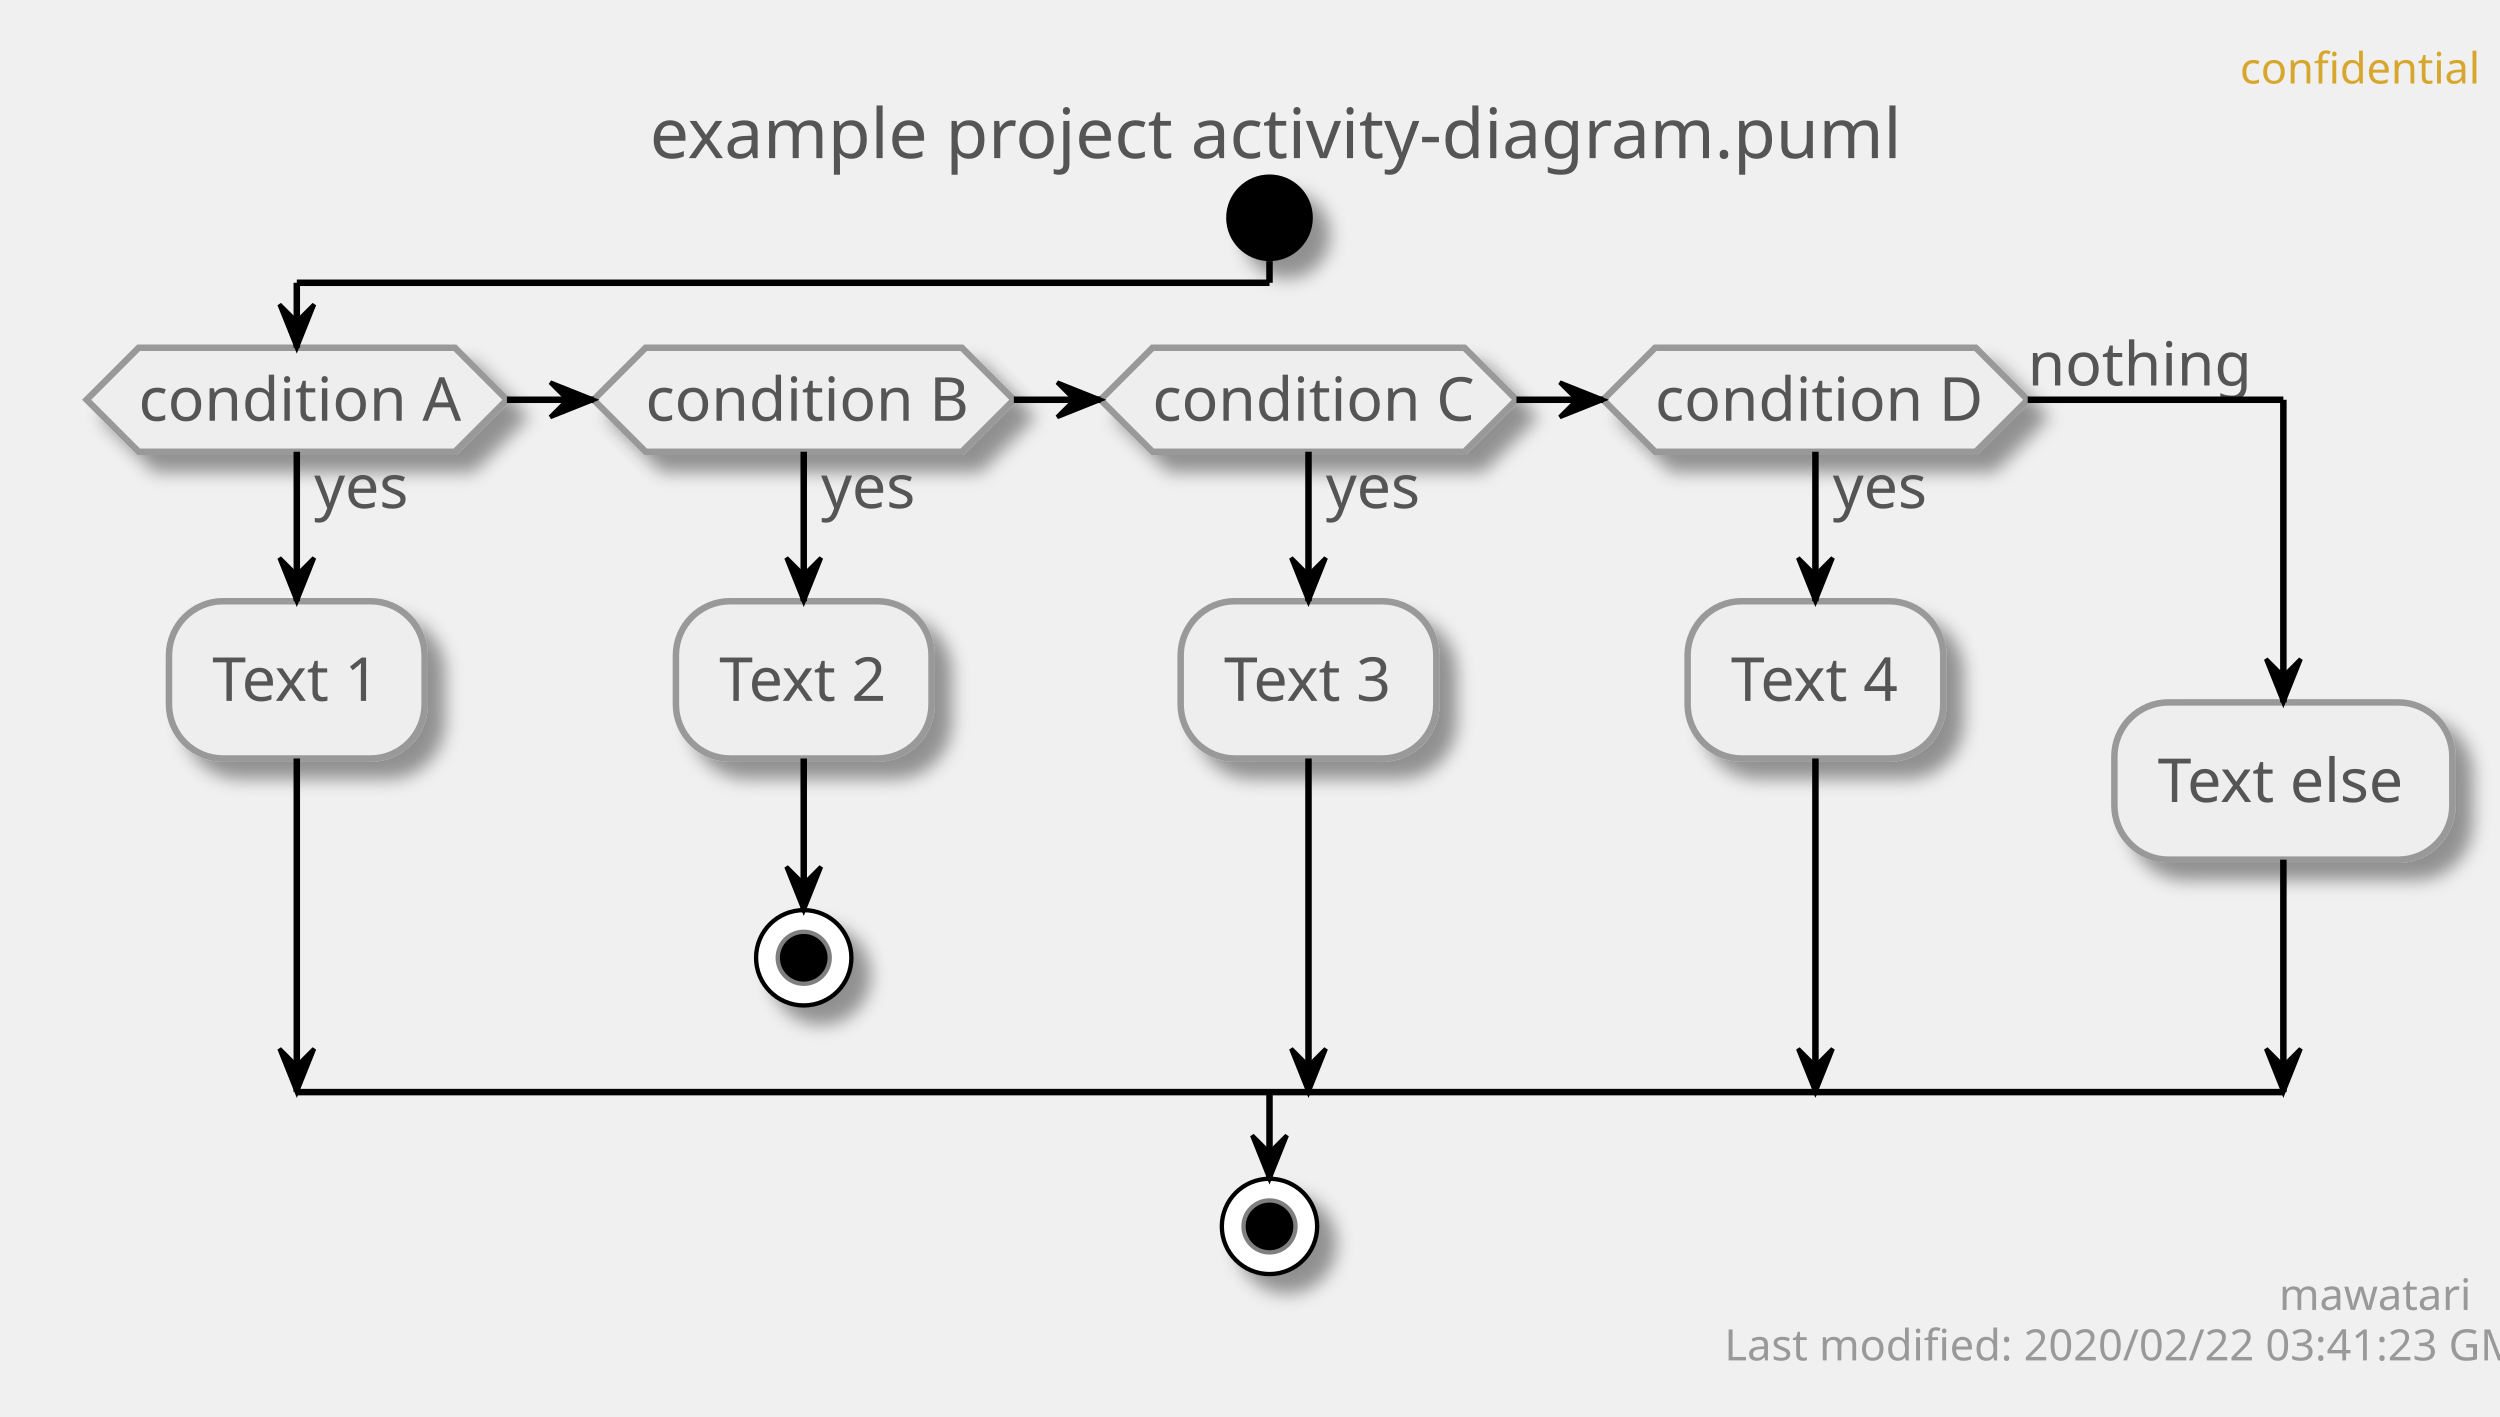
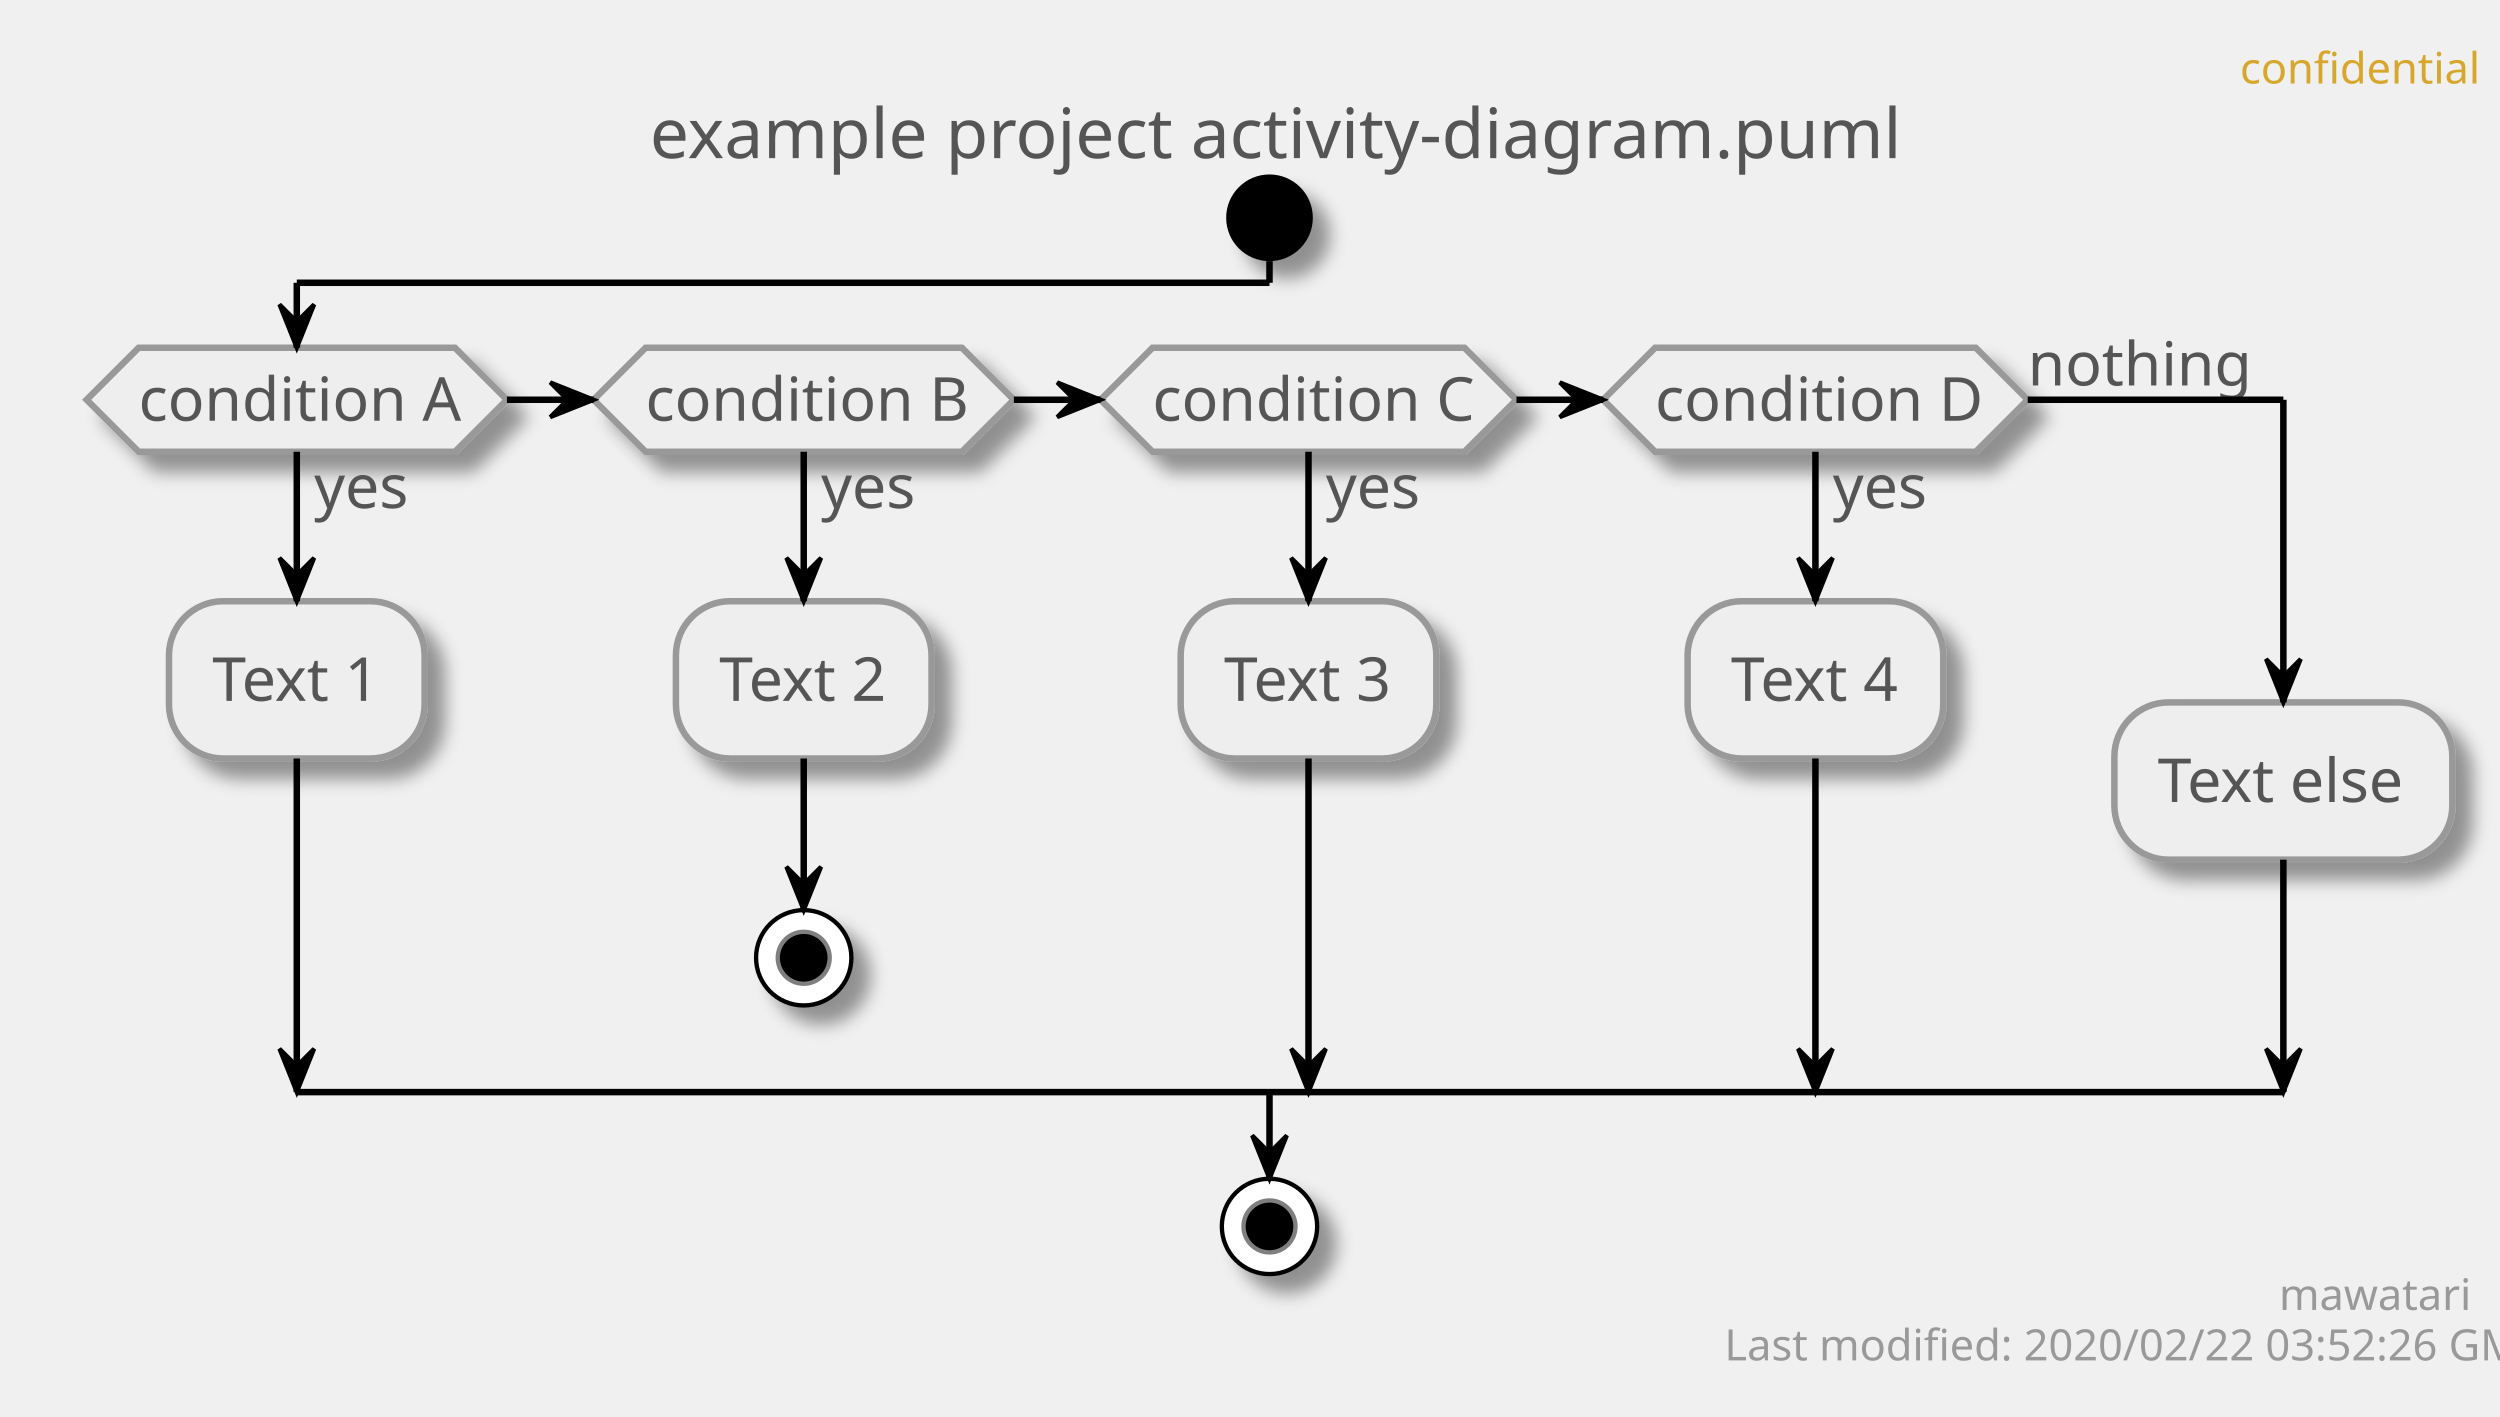
<svg xmlns="http://www.w3.org/2000/svg" contentScriptType="application/ecmascript" contentStyleType="text/css" height="327px" preserveAspectRatio="none" style="width:577px;height:327px;" version="1.1" viewBox="0 0 577 327" width="577px" zoomAndPan="magnify">
  <defs>
-     <filter height="300%" id="fl4lly29wi780" width="300%" x="-1" y="-1">
+     <filter height="300%" id="fnyc22s4wb0r1" width="300%" x="-1" y="-1">
      <feGaussianBlur result="blurOut" stdDeviation="2.0" />
      <feColorMatrix in="blurOut" result="blurOut2" type="matrix" values="0 0 0 0 0 0 0 0 0 0 0 0 0 0 0 0 0 0 .4 0" />
      <feOffset dx="4.0" dy="4.0" in="blurOut2" result="blurOut3" />
      <feBlend in="SourceGraphic" in2="blurOut3" mode="normal" />
    </filter>
  </defs>
  <g>
    <text fill="#D7A72D" font-family="sans-serif" font-size="10" lengthAdjust="spacingAndGlyphs" textLength="48" x="517" y="19.282">confidential</text>
    <text fill="#555555" font-family="sans-serif" font-size="16" lengthAdjust="spacingAndGlyphs" textLength="275" x="150" y="36.492">example project activity-diagram.puml</text>
-     <ellipse cx="293" cy="50.266" fill="#000000" filter="url(#fl4lly29wi780)" rx="10" ry="10" style="stroke: none; stroke-width: 1.0;" />
-     <polygon fill="#EEEEEE" filter="url(#fl4lly29wi780)" points="32,80.266,105,80.266,117,92.266,105,104.266,32,104.266,20,92.266,32,80.266" style="stroke: #999999; stroke-width: 1.5;" />
+     <ellipse cx="293" cy="50.266" fill="#000000" filter="url(#fnyc22s4wb0r1)" rx="10" ry="10" style="stroke: none; stroke-width: 1.0;" />
+     <polygon fill="#EEEEEE" filter="url(#fnyc22s4wb0r1)" points="32,80.266,105,80.266,117,92.266,105,104.266,32,104.266,20,92.266,32,80.266" style="stroke: #999999; stroke-width: 1.5;" />
    <text fill="#555555" font-family="sans-serif" font-size="14" lengthAdjust="spacingAndGlyphs" textLength="22" x="72.5" y="117.261">yes</text>
    <text fill="#555555" font-family="sans-serif" font-size="14" lengthAdjust="spacingAndGlyphs" textLength="73" x="32" y="97.112">condition A</text>
-     <rect fill="#EEEEEE" filter="url(#fl4lly29wi780)" height="36.297" rx="12.5" ry="12.5" style="stroke: #999999; stroke-width: 1.5;" width="59" x="39" y="138.761" />
+     <rect fill="#EEEEEE" filter="url(#fnyc22s4wb0r1)" height="36.297" rx="12.5" ry="12.5" style="stroke: #999999; stroke-width: 1.5;" width="59" x="39" y="138.761" />
    <text fill="#555555" font-family="sans-serif" font-size="14" lengthAdjust="spacingAndGlyphs" textLength="39" x="49" y="161.756">Text 1</text>
-     <polygon fill="#EEEEEE" filter="url(#fl4lly29wi780)" points="149,80.266,222,80.266,234,92.266,222,104.266,149,104.266,137,92.266,149,80.266" style="stroke: #999999; stroke-width: 1.5;" />
+     <polygon fill="#EEEEEE" filter="url(#fnyc22s4wb0r1)" points="149,80.266,222,80.266,234,92.266,222,104.266,149,104.266,137,92.266,149,80.266" style="stroke: #999999; stroke-width: 1.5;" />
    <text fill="#555555" font-family="sans-serif" font-size="14" lengthAdjust="spacingAndGlyphs" textLength="22" x="189.5" y="117.261">yes</text>
    <text fill="#555555" font-family="sans-serif" font-size="14" lengthAdjust="spacingAndGlyphs" textLength="73" x="149" y="97.112">condition B</text>
-     <rect fill="#EEEEEE" filter="url(#fl4lly29wi780)" height="36.297" rx="12.5" ry="12.5" style="stroke: #999999; stroke-width: 1.5;" width="59" x="156" y="138.761" />
+     <rect fill="#EEEEEE" filter="url(#fnyc22s4wb0r1)" height="36.297" rx="12.5" ry="12.5" style="stroke: #999999; stroke-width: 1.5;" width="59" x="156" y="138.761" />
    <text fill="#555555" font-family="sans-serif" font-size="14" lengthAdjust="spacingAndGlyphs" textLength="39" x="166" y="161.756">Text 2</text>
-     <ellipse cx="185.5" cy="221.058" fill="#FFFFFF" filter="url(#fl4lly29wi780)" rx="11" ry="11" style="stroke: #000000; stroke-width: 1.0;" />
+     <ellipse cx="185.5" cy="221.058" fill="#FFFFFF" filter="url(#fnyc22s4wb0r1)" rx="11" ry="11" style="stroke: #000000; stroke-width: 1.0;" />
    <ellipse cx="185.5" cy="221.058" fill="#000000" rx="6" ry="6" style="stroke: #7F7F7F; stroke-width: 1.0;" />
-     <polygon fill="#EEEEEE" filter="url(#fl4lly29wi780)" points="266,80.266,338,80.266,350,92.266,338,104.266,266,104.266,254,92.266,266,80.266" style="stroke: #999999; stroke-width: 1.5;" />
+     <polygon fill="#EEEEEE" filter="url(#fnyc22s4wb0r1)" points="266,80.266,338,80.266,350,92.266,338,104.266,266,104.266,254,92.266,266,80.266" style="stroke: #999999; stroke-width: 1.5;" />
    <text fill="#555555" font-family="sans-serif" font-size="14" lengthAdjust="spacingAndGlyphs" textLength="22" x="306" y="117.261">yes</text>
    <text fill="#555555" font-family="sans-serif" font-size="14" lengthAdjust="spacingAndGlyphs" textLength="72" x="266" y="97.112">condition C</text>
-     <rect fill="#EEEEEE" filter="url(#fl4lly29wi780)" height="36.297" rx="12.5" ry="12.5" style="stroke: #999999; stroke-width: 1.5;" width="59" x="272.5" y="138.761" />
+     <rect fill="#EEEEEE" filter="url(#fnyc22s4wb0r1)" height="36.297" rx="12.5" ry="12.5" style="stroke: #999999; stroke-width: 1.5;" width="59" x="272.5" y="138.761" />
    <text fill="#555555" font-family="sans-serif" font-size="14" lengthAdjust="spacingAndGlyphs" textLength="39" x="282.5" y="161.756">Text 3</text>
-     <polygon fill="#EEEEEE" filter="url(#fl4lly29wi780)" points="382,80.266,456,80.266,468,92.266,456,104.266,382,104.266,370,92.266,382,80.266" style="stroke: #999999; stroke-width: 1.5;" />
+     <polygon fill="#EEEEEE" filter="url(#fnyc22s4wb0r1)" points="382,80.266,456,80.266,468,92.266,456,104.266,382,104.266,370,92.266,382,80.266" style="stroke: #999999; stroke-width: 1.5;" />
    <text fill="#555555" font-family="sans-serif" font-size="14" lengthAdjust="spacingAndGlyphs" textLength="22" x="423" y="117.261">yes</text>
    <text fill="#555555" font-family="sans-serif" font-size="14" lengthAdjust="spacingAndGlyphs" textLength="74" x="382" y="97.112">condition D</text>
    <text fill="#555555" font-family="sans-serif" font-size="14" lengthAdjust="spacingAndGlyphs" textLength="48" x="468" y="88.964">nothing</text>
-     <rect fill="#EEEEEE" filter="url(#fl4lly29wi780)" height="36.297" rx="12.5" ry="12.5" style="stroke: #999999; stroke-width: 1.5;" width="59" x="389.5" y="138.761" />
+     <rect fill="#EEEEEE" filter="url(#fnyc22s4wb0r1)" height="36.297" rx="12.5" ry="12.5" style="stroke: #999999; stroke-width: 1.5;" width="59" x="389.5" y="138.761" />
    <text fill="#555555" font-family="sans-serif" font-size="14" lengthAdjust="spacingAndGlyphs" textLength="39" x="399.5" y="161.756">Text 4</text>
-     <rect fill="#EEEEEE" filter="url(#fl4lly29wi780)" height="36.297" rx="12.5" ry="12.5" style="stroke: #999999; stroke-width: 1.5;" width="78" x="488" y="162.112" />
+     <rect fill="#EEEEEE" filter="url(#fnyc22s4wb0r1)" height="36.297" rx="12.5" ry="12.5" style="stroke: #999999; stroke-width: 1.5;" width="78" x="488" y="162.112" />
    <text fill="#555555" font-family="sans-serif" font-size="14" lengthAdjust="spacingAndGlyphs" textLength="58" x="498" y="185.107">Text else</text>
-     <ellipse cx="293" cy="283.058" fill="#FFFFFF" filter="url(#fl4lly29wi780)" rx="11" ry="11" style="stroke: #000000; stroke-width: 1.0;" />
+     <ellipse cx="293" cy="283.058" fill="#FFFFFF" filter="url(#fnyc22s4wb0r1)" rx="11" ry="11" style="stroke: #000000; stroke-width: 1.0;" />
    <ellipse cx="293" cy="283.058" fill="#000000" rx="6" ry="6" style="stroke: #7F7F7F; stroke-width: 1.0;" />
    <line style="stroke: #000000; stroke-width: 1.5;" x1="185.5" x2="185.5" y1="175.058" y2="210.058" />
    <polygon fill="#000000" points="181.5,200.058,185.5,210.058,189.5,200.058,185.5,204.058" style="stroke: #000000; stroke-width: 1.0;" />
    <line style="stroke: #000000; stroke-width: 1.5;" x1="68.5" x2="68.5" y1="104.266" y2="138.761" />
    <polygon fill="#000000" points="64.5,128.761,68.5,138.761,72.5,128.761,68.5,132.761" style="stroke: #000000; stroke-width: 1.0;" />
    <line style="stroke: #000000; stroke-width: 1.5;" x1="68.5" x2="68.5" y1="175.058" y2="252.058" />
    <polygon fill="#000000" points="64.5,242.058,68.5,252.058,72.5,242.058,68.5,246.058" style="stroke: #000000; stroke-width: 1.0;" />
    <line style="stroke: #000000; stroke-width: 1.5;" x1="185.5" x2="185.5" y1="104.266" y2="138.761" />
    <polygon fill="#000000" points="181.5,128.761,185.5,138.761,189.5,128.761,185.5,132.761" style="stroke: #000000; stroke-width: 1.0;" />
    <line style="stroke: #000000; stroke-width: 1.5;" x1="302" x2="302" y1="104.266" y2="138.761" />
    <polygon fill="#000000" points="298,128.761,302,138.761,306,128.761,302,132.761" style="stroke: #000000; stroke-width: 1.0;" />
    <line style="stroke: #000000; stroke-width: 1.5;" x1="302" x2="302" y1="175.058" y2="252.058" />
    <polygon fill="#000000" points="298,242.058,302,252.058,306,242.058,302,246.058" style="stroke: #000000; stroke-width: 1.0;" />
    <line style="stroke: #000000; stroke-width: 1.5;" x1="419" x2="419" y1="104.266" y2="138.761" />
    <polygon fill="#000000" points="415,128.761,419,138.761,423,128.761,419,132.761" style="stroke: #000000; stroke-width: 1.0;" />
    <line style="stroke: #000000; stroke-width: 1.5;" x1="419" x2="419" y1="175.058" y2="252.058" />
    <polygon fill="#000000" points="415,242.058,419,252.058,423,242.058,419,246.058" style="stroke: #000000; stroke-width: 1.0;" />
    <line style="stroke: #000000; stroke-width: 1.5;" x1="117" x2="137" y1="92.266" y2="92.266" />
    <polygon fill="#000000" points="127,88.266,137,92.266,127,96.266,131,92.266" style="stroke: #000000; stroke-width: 1.0;" />
    <line style="stroke: #000000; stroke-width: 1.5;" x1="234" x2="254" y1="92.266" y2="92.266" />
    <polygon fill="#000000" points="244,88.266,254,92.266,244,96.266,248,92.266" style="stroke: #000000; stroke-width: 1.0;" />
    <line style="stroke: #000000; stroke-width: 1.5;" x1="350" x2="370" y1="92.266" y2="92.266" />
    <polygon fill="#000000" points="360,88.266,370,92.266,360,96.266,364,92.266" style="stroke: #000000; stroke-width: 1.0;" />
    <line style="stroke: #000000; stroke-width: 1.5;" x1="293" x2="293" y1="60.266" y2="65.266" />
    <line style="stroke: #000000; stroke-width: 1.5;" x1="293" x2="68.5" y1="65.266" y2="65.266" />
    <line style="stroke: #000000; stroke-width: 1.5;" x1="68.5" x2="68.5" y1="65.266" y2="80.266" />
    <polygon fill="#000000" points="64.5,70.266,68.5,80.266,72.5,70.266,68.5,74.266" style="stroke: #000000; stroke-width: 1.0;" />
    <line style="stroke: #000000; stroke-width: 1.5;" x1="468" x2="527" y1="92.266" y2="92.266" />
    <line style="stroke: #000000; stroke-width: 1.5;" x1="527" x2="527" y1="92.266" y2="162.112" />
    <polygon fill="#000000" points="523,152.112,527,162.112,531,152.112,527,156.112" style="stroke: #000000; stroke-width: 1.0;" />
    <line style="stroke: #000000; stroke-width: 1.5;" x1="527" x2="527" y1="198.409" y2="252.058" />
    <polygon fill="#000000" points="523,242.058,527,252.058,531,242.058,527,246.058" style="stroke: #000000; stroke-width: 1.0;" />
    <line style="stroke: #000000; stroke-width: 1.5;" x1="68.5" x2="527" y1="252.058" y2="252.058" />
    <line style="stroke: #000000; stroke-width: 1.5;" x1="293" x2="293" y1="252.058" y2="272.058" />
    <polygon fill="#000000" points="289,262.058,293,272.058,297,262.058,293,266.058" style="stroke: #000000; stroke-width: 1.0;" />
    <text fill="#999999" font-family="sans-serif" font-size="10" lengthAdjust="spacingAndGlyphs" textLength="39" x="526" y="302.34">mawatari</text>
-     <text fill="#999999" font-family="sans-serif" font-size="10" lengthAdjust="spacingAndGlyphs" textLength="167" x="398" y="313.981">Last modified: 2020/02/22 03:41:23 GMT</text>
+     <text fill="#999999" font-family="sans-serif" font-size="10" lengthAdjust="spacingAndGlyphs" textLength="167" x="398" y="313.981">Last modified: 2020/02/22 03:52:26 GMT</text>
  </g>
</svg>
